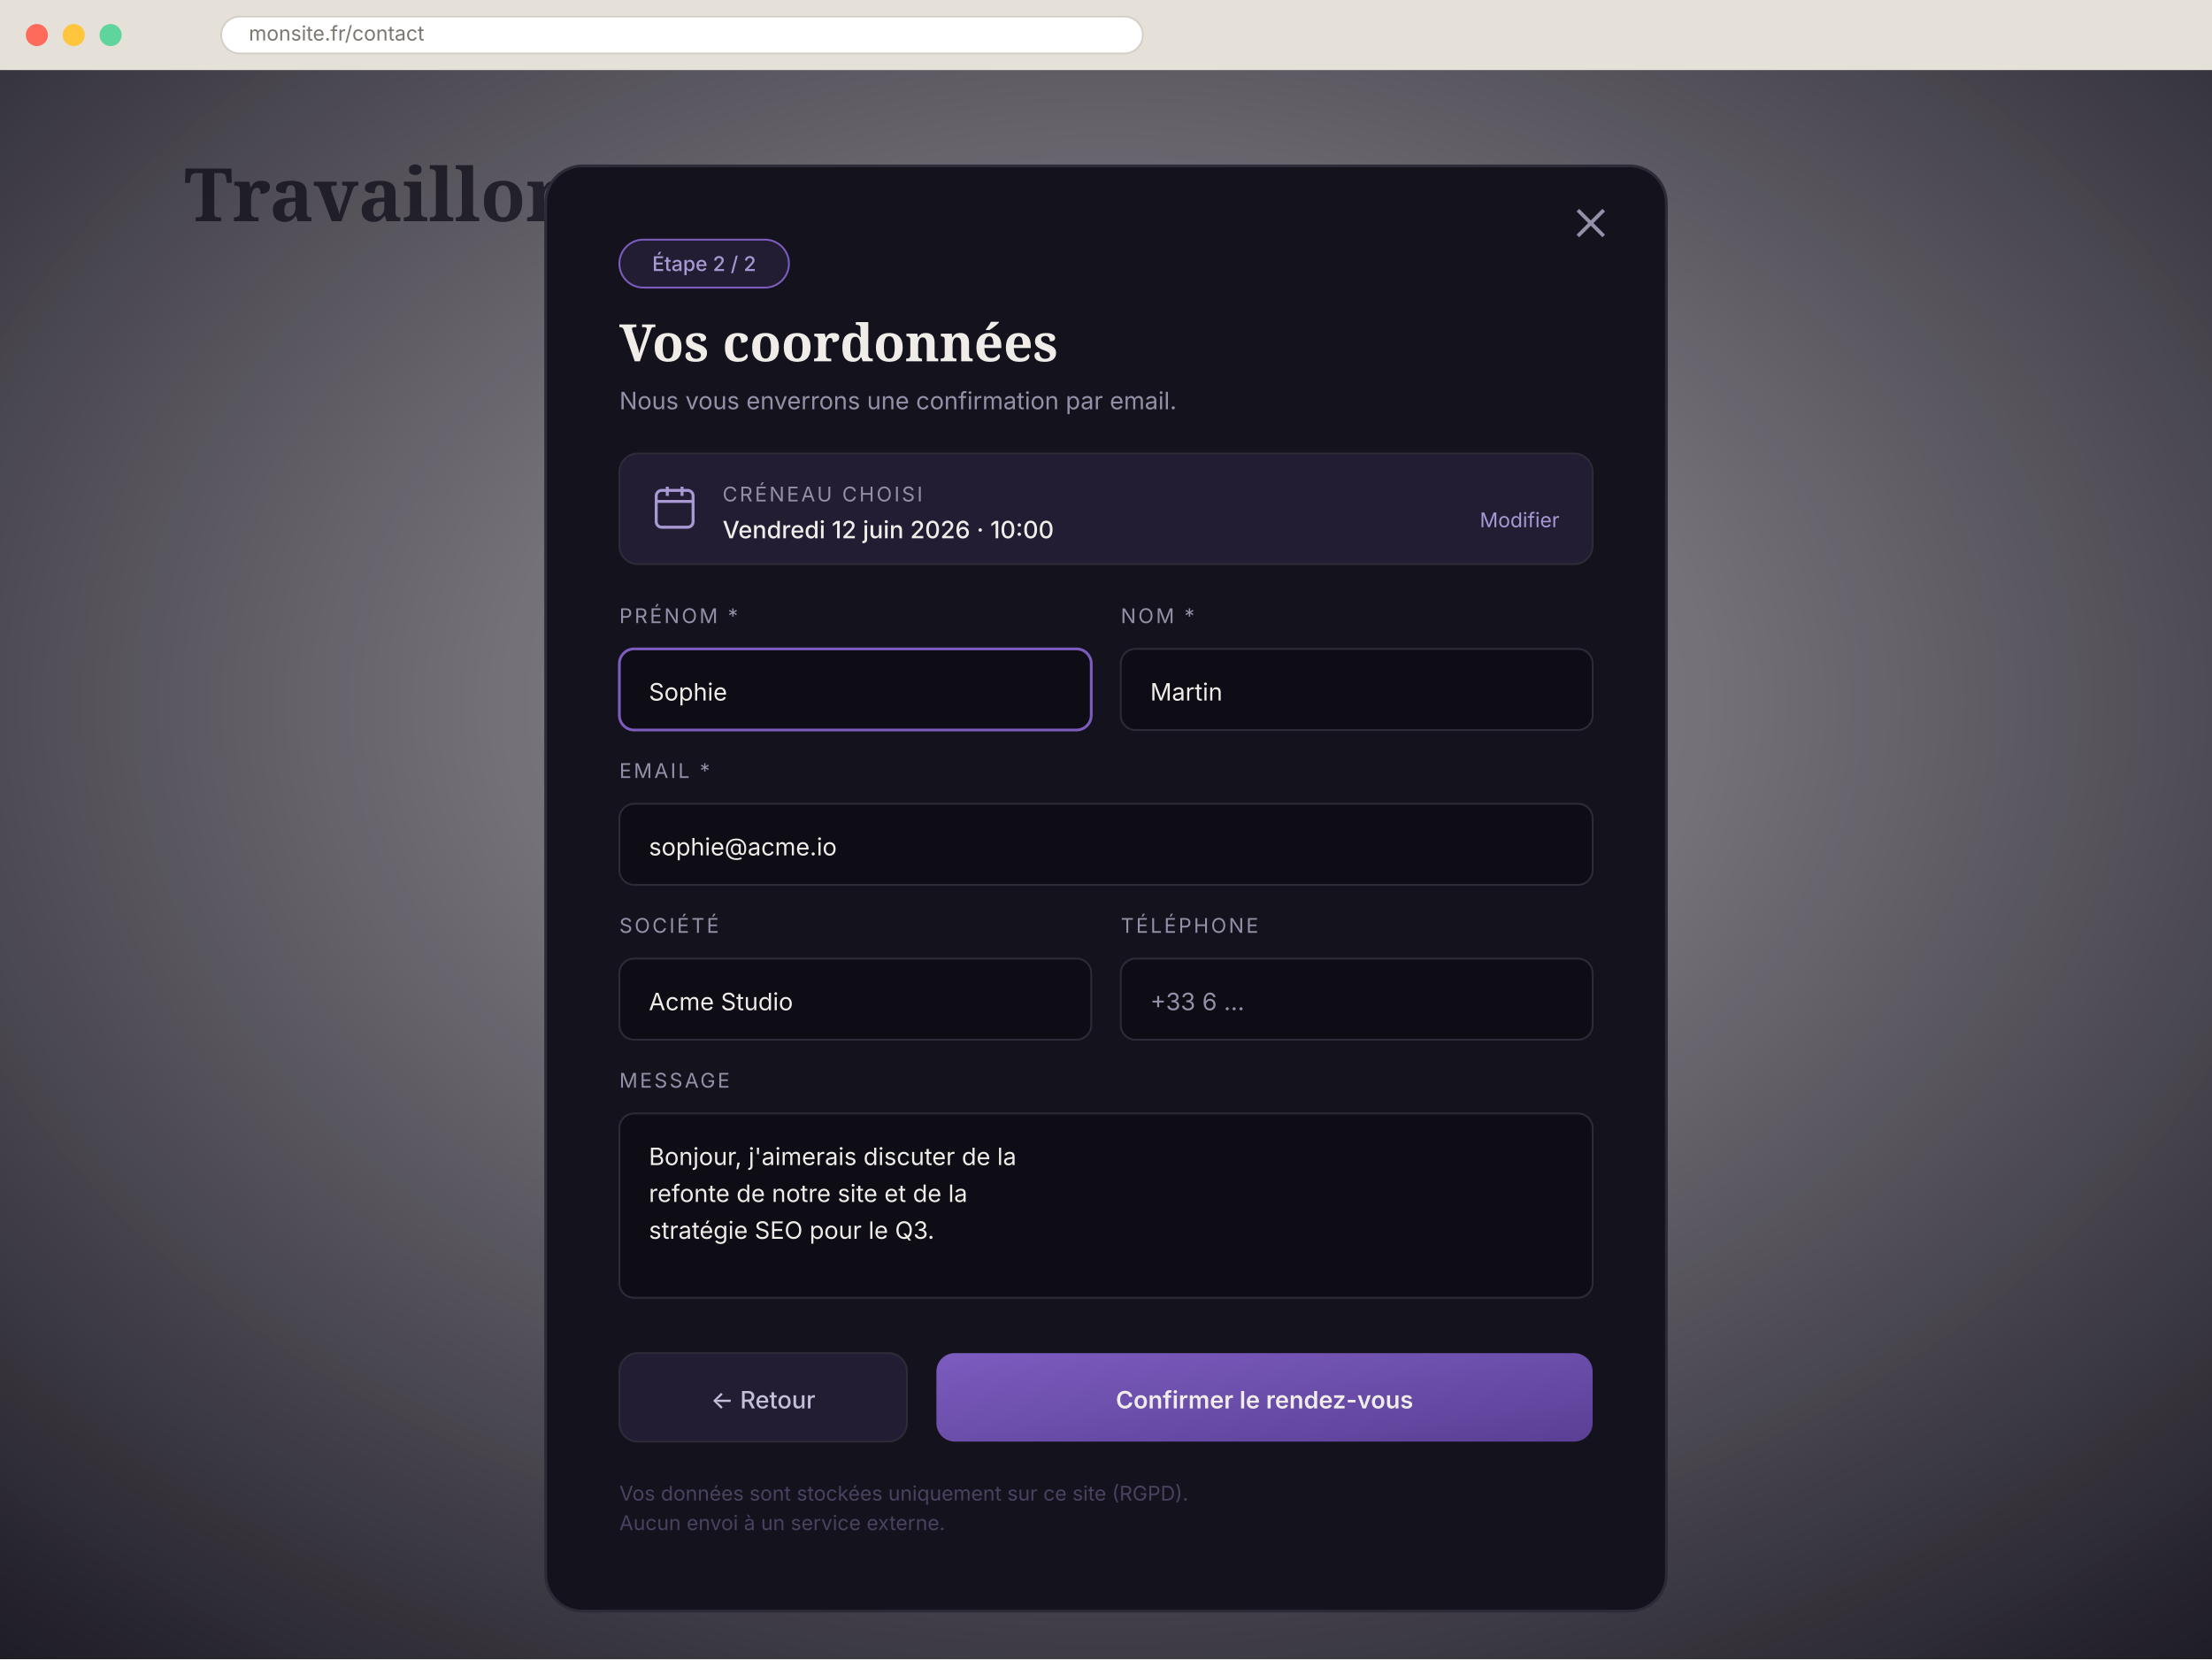
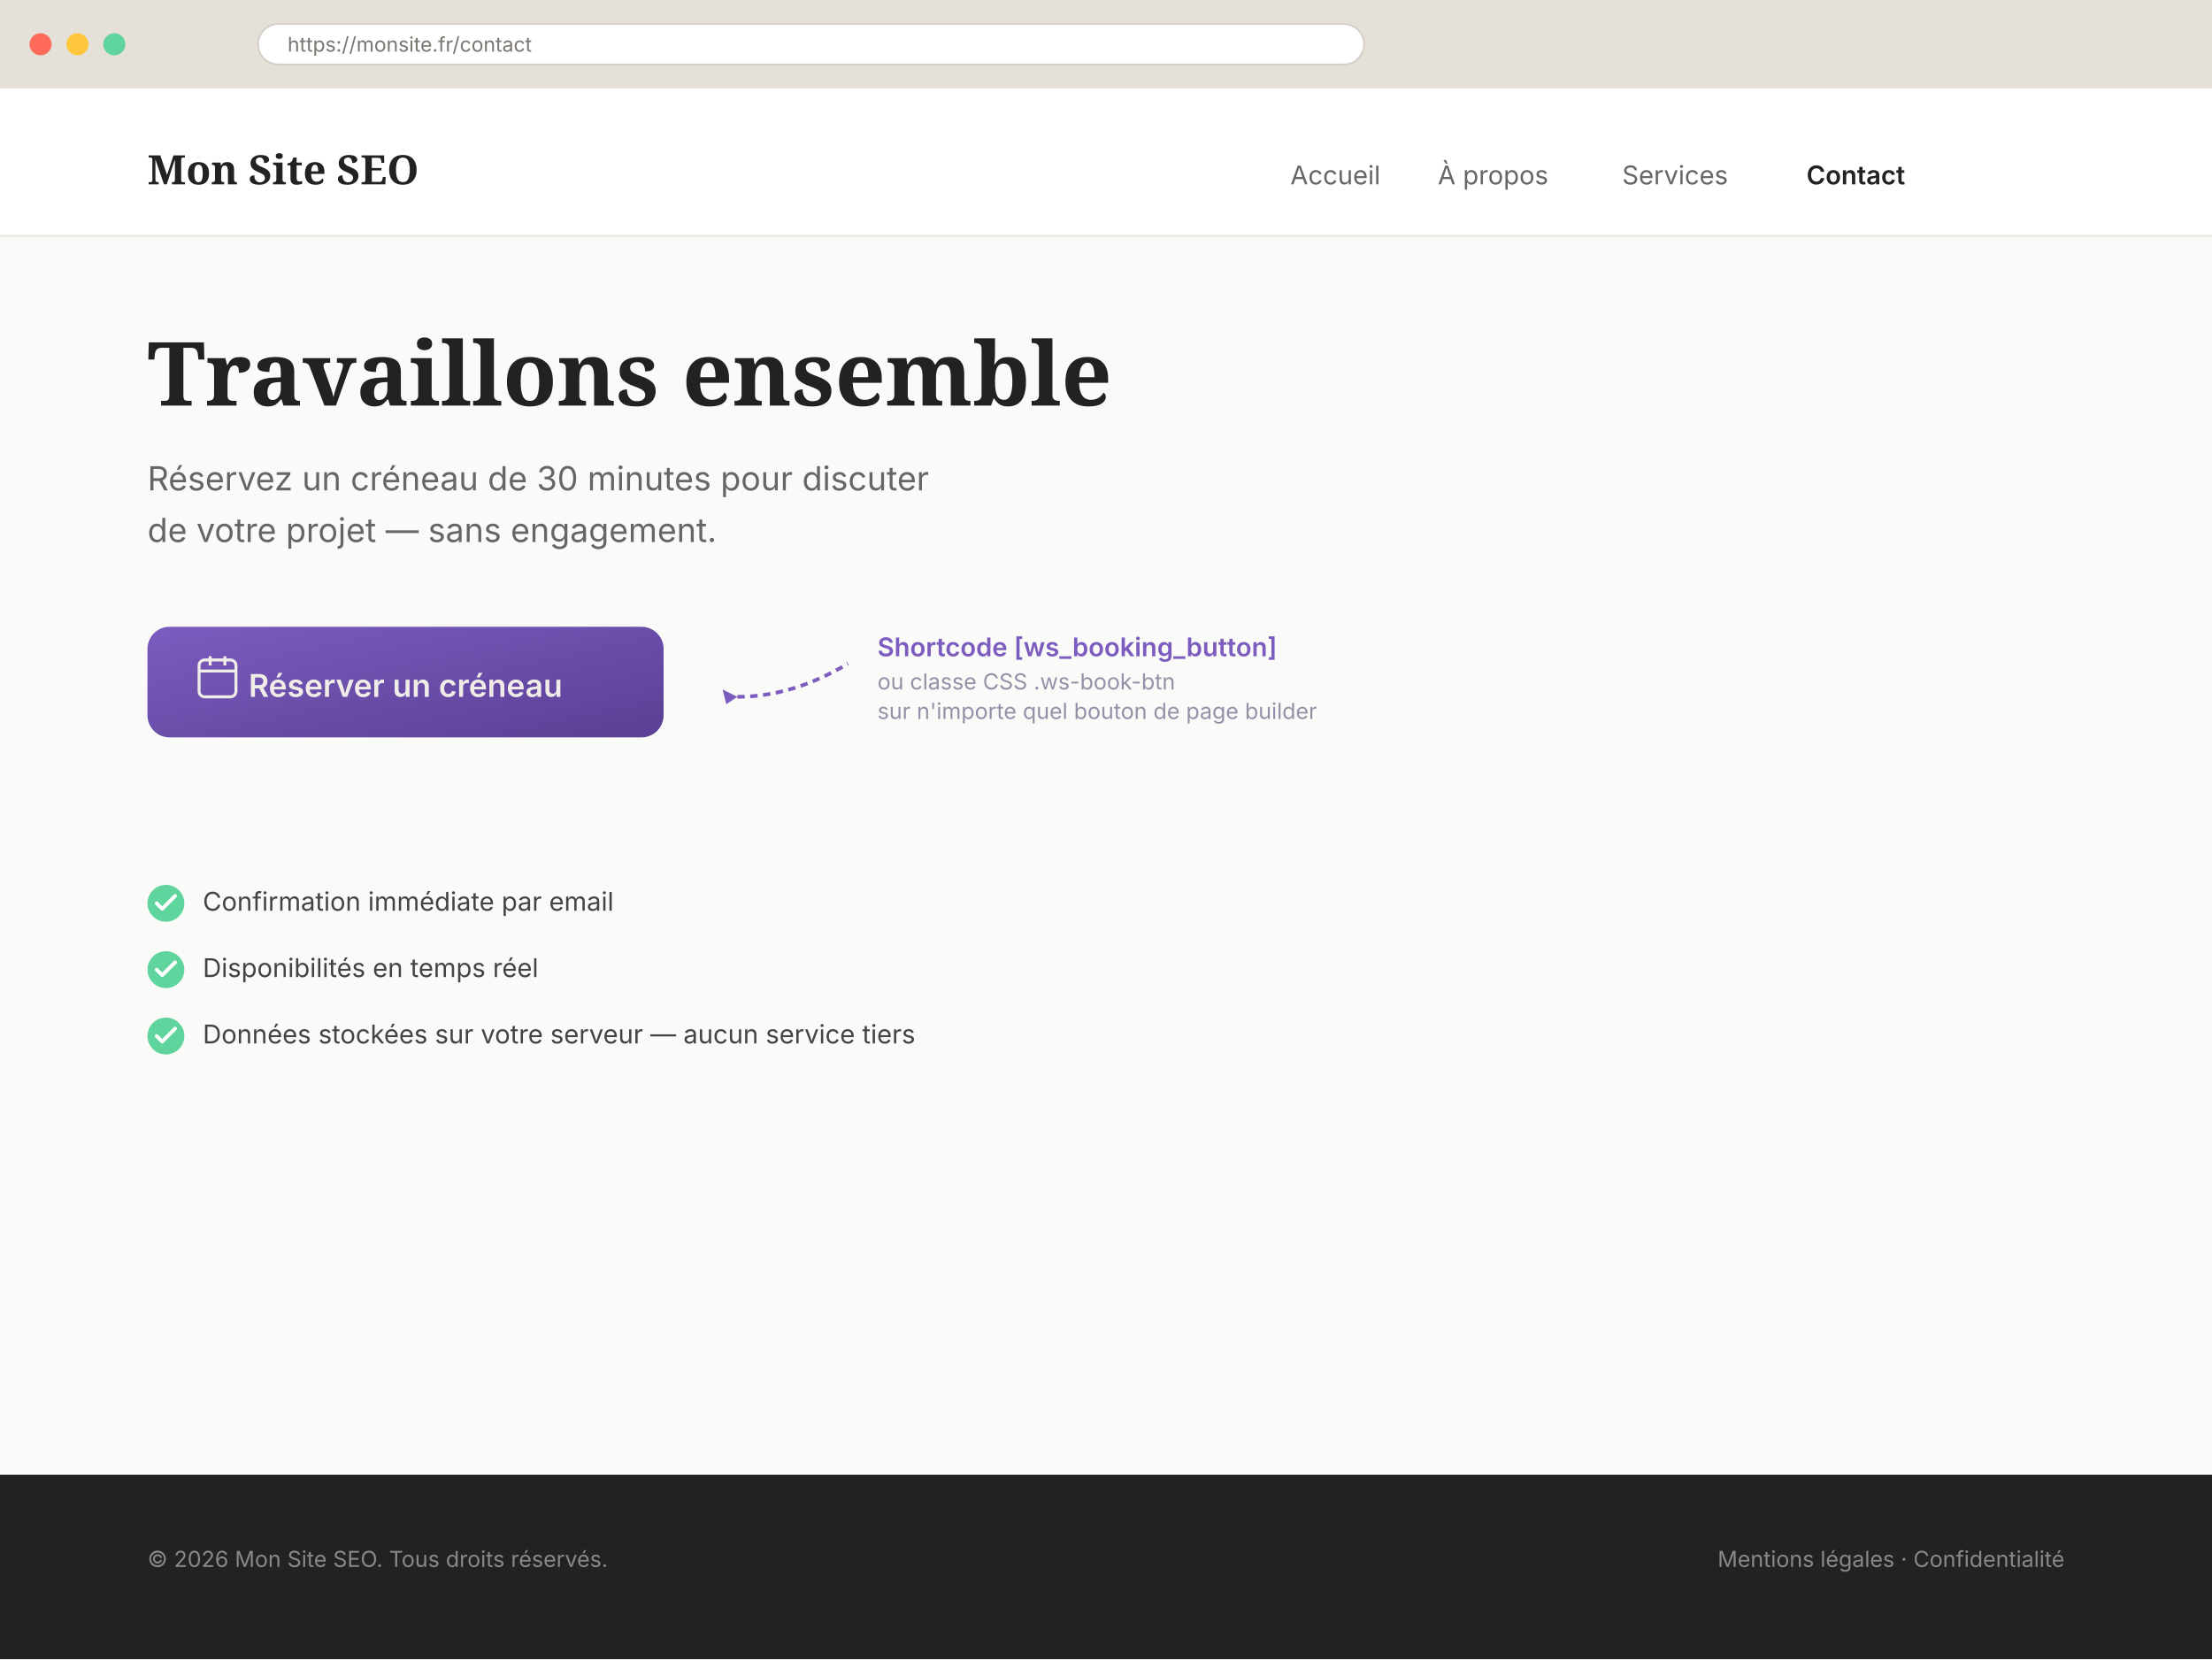
<svg xmlns="http://www.w3.org/2000/svg" viewBox="0 0 1200 900" font-family="Inter, system-ui, sans-serif">
  <defs>
    <style>.lora { font-family: 'Lora', Georgia, serif; }</style>
-     <linearGradient id="grad" x1="0" y1="0" x2="1" y2="1">
+     <linearGradient id="g1" x1="0" y1="0" x2="1" y2="1">
      <stop offset="0" stop-color="#7C5CBF" />
      <stop offset="1" stop-color="#5A3F95" />
    </linearGradient>
-     <radialGradient id="overlayGrad" cx="50%" cy="40%" r="80%">
-       <stop offset="0" stop-color="#221D32" stop-opacity="0.4" />
-       <stop offset="1" stop-color="#0E0C15" stop-opacity="0.95" />
-     </radialGradient>
  </defs>
-   <rect width="1200" height="900" fill="#F0EDE8" />
-   <rect x="0" y="0" width="1200" height="38" fill="#E5E1D9" />
-   <circle cx="20" cy="19" r="6" fill="#FF6B5A" />
-   <circle cx="40" cy="19" r="6" fill="#FFC53D" />
-   <circle cx="60" cy="19" r="6" fill="#5FD49C" />
-   <rect x="120" y="9" width="500" height="20" rx="10" fill="#fff" stroke="#D4D0C8" />
-   <text x="135" y="22" fill="#7A7670" font-size="11">monsite.fr/contact</text>
-   <text class="lora" x="100" y="120" fill="#3A3A3A" font-size="40" font-weight="600">Travaillons ensemble</text>
-   <rect x="0" y="38" width="1200" height="862" fill="url(#overlayGrad)" />
-   <g transform="translate(296, 90)">
-     <rect width="608" height="784" rx="20" fill="#14121C" stroke="#2E2B38" stroke-width="1.5" />
-     <g transform="translate(560, 24)" stroke="#9590A8" stroke-width="2" fill="none">
-       <line x1="0" y1="0" x2="14" y2="14" />
-       <line x1="14" y1="0" x2="0" y2="14" />
+   <rect width="1200" height="900" fill="#FAFAF8" />
+   <rect x="0" y="0" width="1200" height="48" fill="#E5E1D9" />
+   <circle cx="22" cy="24" r="6" fill="#FF6B5A" />
+   <circle cx="42" cy="24" r="6" fill="#FFC53D" />
+   <circle cx="62" cy="24" r="6" fill="#5FD49C" />
+   <rect x="140" y="13" width="600" height="22" rx="11" fill="#fff" stroke="#D4D0C8" />
+   <text x="156" y="28" fill="#7A7670" font-size="11">https://monsite.fr/contact</text>
+   <rect x="0" y="48" width="1200" height="80" fill="#fff" />
+   <text class="lora" x="80" y="100" fill="#222" font-size="22" font-weight="600">Mon Site SEO</text>
+   <text x="700" y="100" fill="#666" font-size="14">Accueil</text>
+   <text x="780" y="100" fill="#666" font-size="14">À propos</text>
+   <text x="880" y="100" fill="#666" font-size="14">Services</text>
+   <text x="980" y="100" fill="#222" font-size="14" font-weight="600">Contact</text>
+   <line x1="0" y1="128" x2="1200" y2="128" stroke="#E8E5DE" />
+   <text class="lora" x="80" y="220" fill="#222" font-size="48" font-weight="600">Travaillons ensemble</text>
+   <text x="80" y="266" fill="#666" font-size="18">Réservez un créneau de 30 minutes pour discuter</text>
+   <text x="80" y="294" fill="#666" font-size="18">de votre projet — sans engagement.</text>
+   <g transform="translate(80, 340)">
+     <rect width="280" height="60" rx="12" fill="url(#g1)" />
+     <g transform="translate(28, 18)" stroke="#F0EDE8" fill="none" stroke-width="1.6">
+       <rect width="20" height="20" rx="3" />
+       <line x1="0" y1="6" x2="20" y2="6" />
+       <line x1="6" y1="-2" x2="6" y2="3" />
+       <line x1="14" y1="-2" x2="14" y2="3" />
    </g>
-     <g transform="translate(40, 40)">
-       <rect width="92" height="26" rx="13" fill="#221D32" stroke="#7C5CBF" />
-       <text x="46" y="17" fill="#A899D4" font-size="11" font-weight="500" text-anchor="middle">Étape 2 / 2</text>
-     </g>
-     <text class="lora" x="40" y="106" fill="#F0EDE8" font-size="28" font-weight="600">Vos coordonnées</text>
-     <text x="40" y="132" fill="#9590A8" font-size="13">Nous vous enverrons une confirmation par email.</text>
-     <g transform="translate(40, 156)">
-       <rect width="528" height="60" rx="10" fill="#221D32" stroke="#2E2B38" />
-       <g transform="translate(20, 20)" stroke="#A899D4" fill="none" stroke-width="1.6">
-         <rect width="20" height="20" rx="3" />
-         <line x1="0" y1="6" x2="20" y2="6" />
-         <line x1="6" y1="-2" x2="6" y2="3" />
-         <line x1="14" y1="-2" x2="14" y2="3" />
-       </g>
-       <text x="56" y="26" fill="#9590A8" font-size="11" letter-spacing="1.2">CRÉNEAU CHOISI</text>
-       <text x="56" y="46" fill="#F0EDE8" font-size="13" font-weight="500">Vendredi 12 juin 2026 · 10:00</text>
-       <text x="510" y="40" fill="#A899D4" font-size="11" text-anchor="end">Modifier</text>
-     </g>
-     <g transform="translate(40, 248)">
-       <text x="0" y="0" fill="#9590A8" font-size="11" letter-spacing="1.2">PRÉNOM *</text>
-       <rect x="0" y="14" width="256" height="44" rx="8" fill="#0E0C15" stroke="#7C5CBF" stroke-width="1.5" />
-       <text x="16" y="42" fill="#F0EDE8" font-size="13">Sophie</text>
-       <text x="272" y="0" fill="#9590A8" font-size="11" letter-spacing="1.2">NOM *</text>
-       <rect x="272" y="14" width="256" height="44" rx="8" fill="#0E0C15" stroke="#2E2B38" />
-       <text x="288" y="42" fill="#F0EDE8" font-size="13">Martin</text>
-     </g>
-     <g transform="translate(40, 332)">
-       <text x="0" y="0" fill="#9590A8" font-size="11" letter-spacing="1.2">EMAIL *</text>
-       <rect x="0" y="14" width="528" height="44" rx="8" fill="#0E0C15" stroke="#2E2B38" />
-       <text x="16" y="42" fill="#F0EDE8" font-size="13">sophie@acme.io</text>
-     </g>
-     <g transform="translate(40, 416)">
-       <text x="0" y="0" fill="#9590A8" font-size="11" letter-spacing="1.2">SOCIÉTÉ</text>
-       <rect x="0" y="14" width="256" height="44" rx="8" fill="#0E0C15" stroke="#2E2B38" />
-       <text x="16" y="42" fill="#F0EDE8" font-size="13">Acme Studio</text>
-       <text x="272" y="0" fill="#9590A8" font-size="11" letter-spacing="1.2">TÉLÉPHONE</text>
-       <rect x="272" y="14" width="256" height="44" rx="8" fill="#0E0C15" stroke="#2E2B38" />
-       <text x="288" y="42" fill="#9590A8" font-size="13">+33 6 …</text>
-     </g>
-     <g transform="translate(40, 500)">
-       <text x="0" y="0" fill="#9590A8" font-size="11" letter-spacing="1.2">MESSAGE</text>
-       <rect x="0" y="14" width="528" height="100" rx="8" fill="#0E0C15" stroke="#2E2B38" />
-       <text x="16" y="42" fill="#F0EDE8" font-size="13">Bonjour, j'aimerais discuter de la</text>
-       <text x="16" y="62" fill="#F0EDE8" font-size="13">refonte de notre site et de la</text>
-       <text x="16" y="82" fill="#F0EDE8" font-size="13">stratégie SEO pour le Q3.</text>
-     </g>
-     <g transform="translate(40, 644)">
-       <rect width="156" height="48" rx="10" fill="#221D32" stroke="#2E2B38" />
-       <text x="78" y="30" fill="#C4BFDA" font-size="13" font-weight="500" text-anchor="middle">← Retour</text>
-       <rect x="172" width="356" height="48" rx="10" fill="url(#grad)" />
-       <text x="350" y="30" fill="#F0EDE8" font-size="13" font-weight="600" text-anchor="middle">Confirmer le rendez-vous</text>
-     </g>
-     <text x="40" y="724" fill="#4A4260" font-size="11">Vos données sont stockées uniquement sur ce site (RGPD).</text>
-     <text x="40" y="740" fill="#4A4260" font-size="11">Aucun envoi à un service externe.</text>
+     <text x="140" y="38" fill="#F0EDE8" font-size="17" font-weight="600" text-anchor="middle">Réserver un créneau</text>
  </g>
+   <g transform="translate(400, 360)">
+     <path d="M0 18 Q 30 18 60 0" stroke="#7C5CBF" stroke-width="2" fill="none" stroke-dasharray="4 3" />
+     <polygon points="0,18 -8,14 -6,22" fill="#7C5CBF" />
+     <text x="76" y="-4" fill="#7C5CBF" font-size="14" font-weight="600">Shortcode [ws_booking_button]</text>
+     <text x="76" y="14" fill="#9590A8" font-size="12">ou classe CSS .ws-book-btn</text>
+     <text x="76" y="30" fill="#9590A8" font-size="12">sur n'importe quel bouton de page builder</text>
+   </g>
+   <g transform="translate(80, 480)">
+     <circle cx="10" cy="10" r="10" fill="#5FD49C" />
+     <path d="M5 10 l3 3 l7 -7" stroke="#fff" stroke-width="2" fill="none" stroke-linecap="round" stroke-linejoin="round" />
+     <text x="30" y="14" fill="#444" font-size="14">Confirmation immédiate par email</text>
+     <circle cx="10" cy="46" r="10" fill="#5FD49C" />
+     <path d="M5 46 l3 3 l7 -7" stroke="#fff" stroke-width="2" fill="none" stroke-linecap="round" stroke-linejoin="round" />
+     <text x="30" y="50" fill="#444" font-size="14">Disponibilités en temps réel</text>
+     <circle cx="10" cy="82" r="10" fill="#5FD49C" />
+     <path d="M5 82 l3 3 l7 -7" stroke="#fff" stroke-width="2" fill="none" stroke-linecap="round" stroke-linejoin="round" />
+     <text x="30" y="86" fill="#444" font-size="14">Données stockées sur votre serveur — aucun service tiers</text>
+   </g>
+   <rect x="0" y="800" width="1200" height="100" fill="#222" />
+   <text x="80" y="850" fill="#888" font-size="12">© 2026 Mon Site SEO. Tous droits réservés.</text>
+   <text x="1120" y="850" fill="#888" font-size="12" text-anchor="end">Mentions légales · Confidentialité</text>
</svg>
